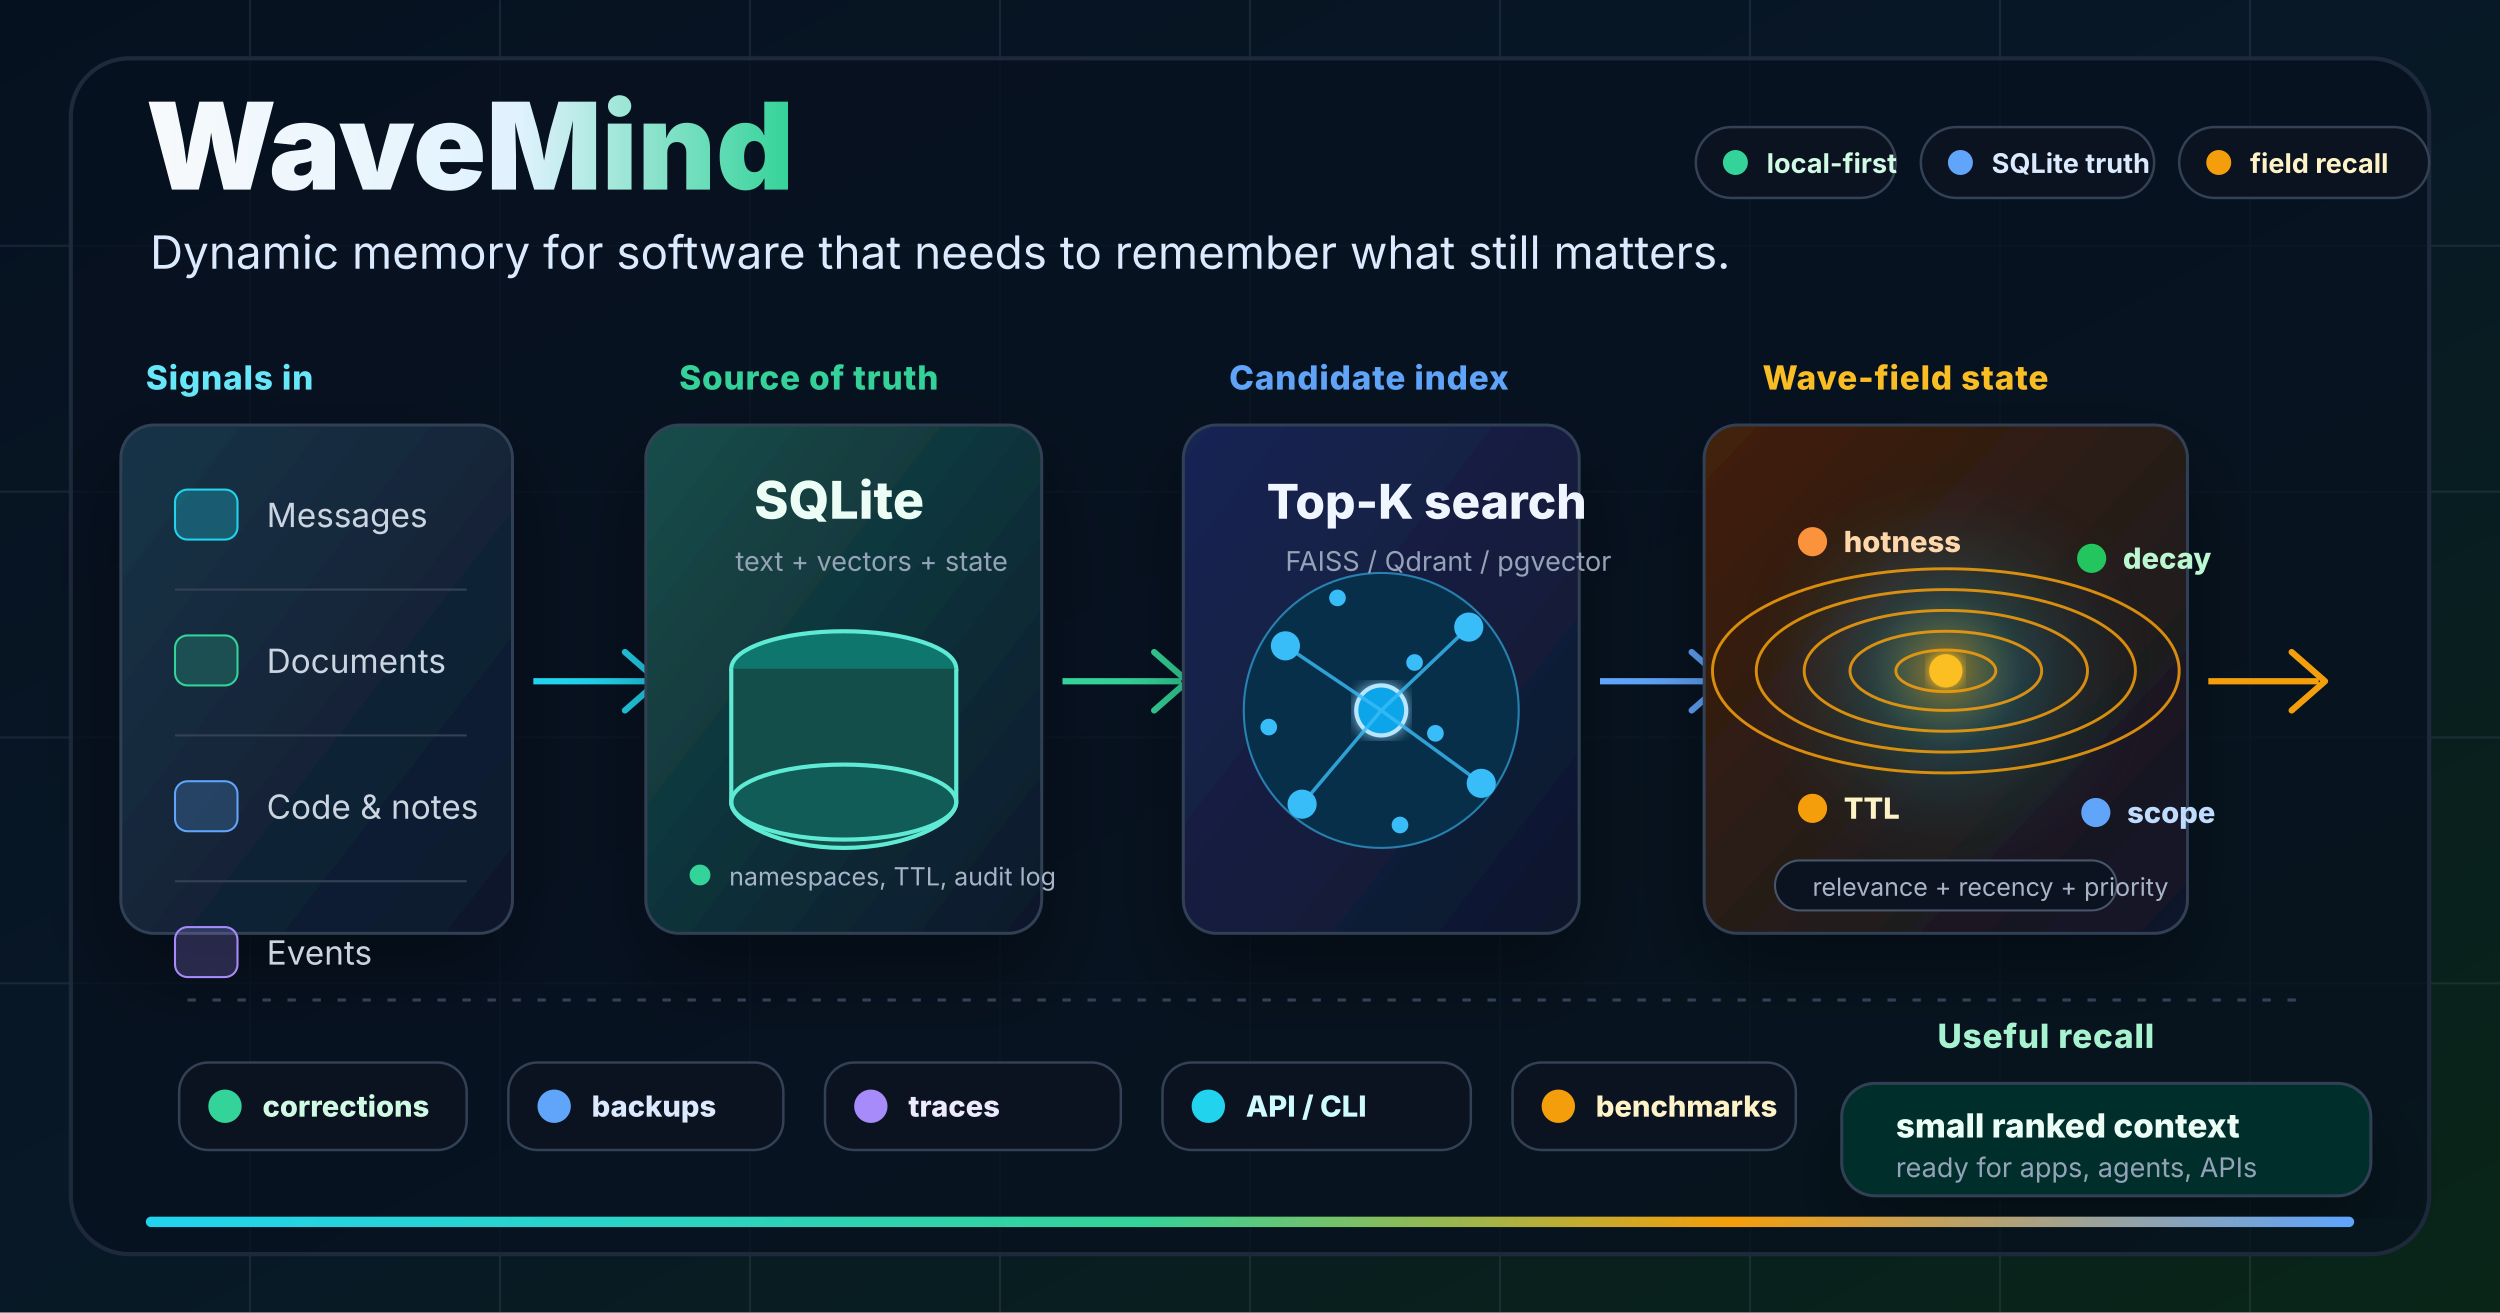
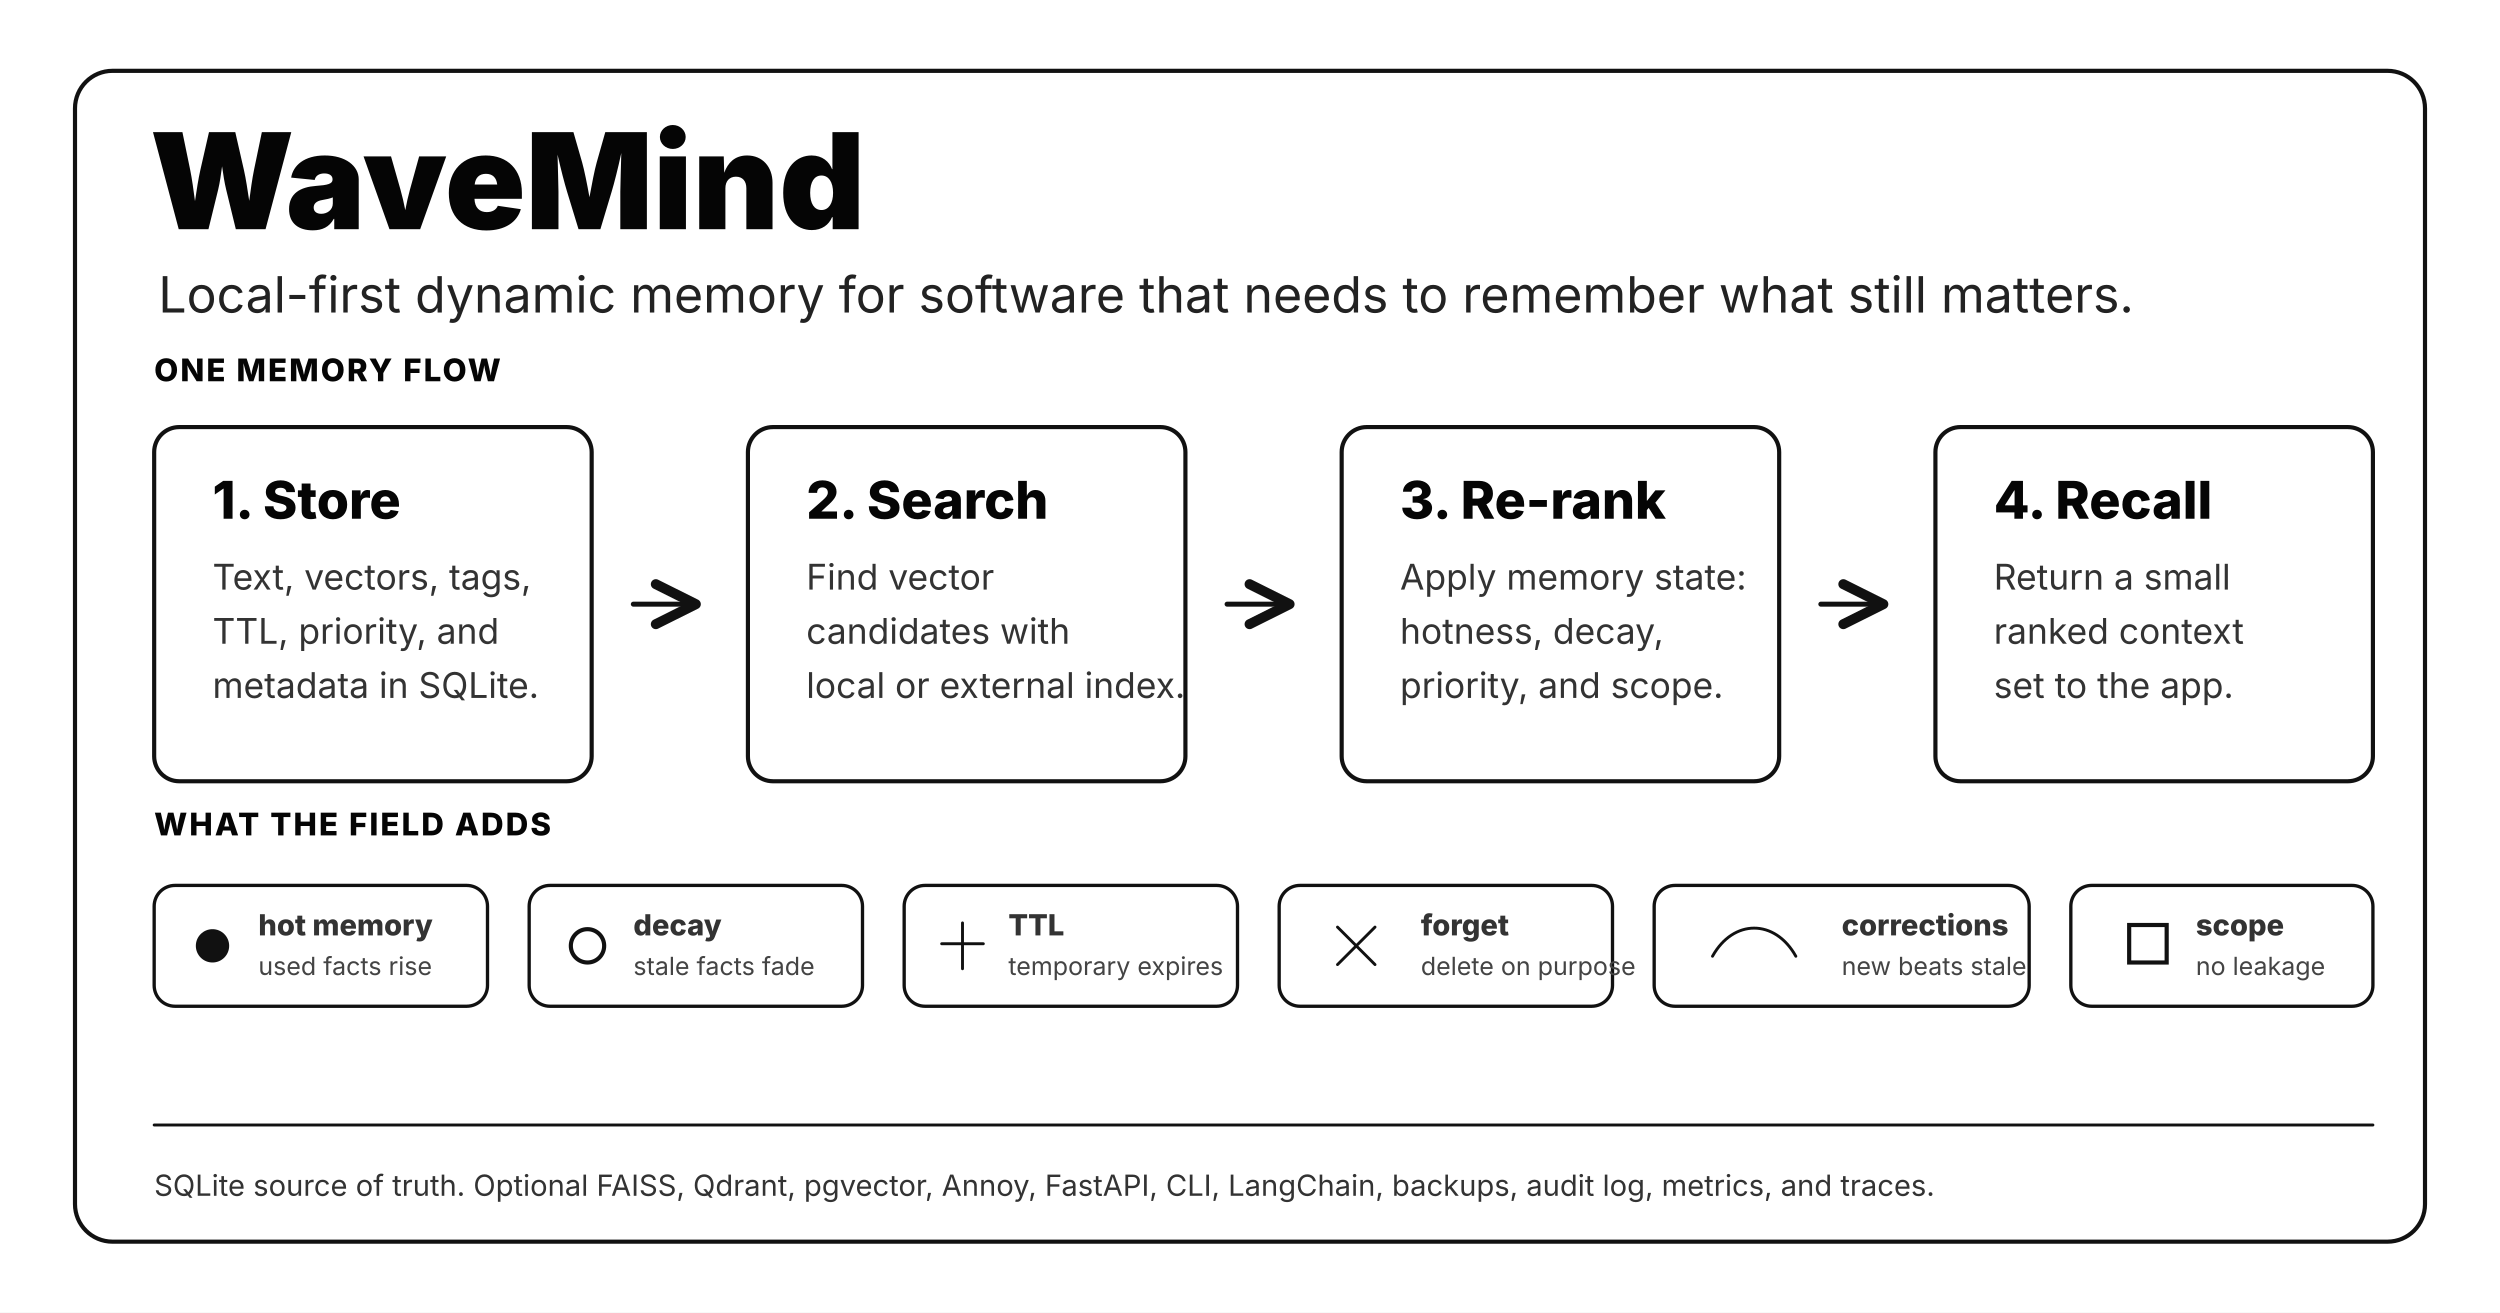
<svg xmlns="http://www.w3.org/2000/svg" width="1200" height="630" viewBox="0 0 1200 630" role="img" aria-labelledby="title desc">
  <defs>
-     <linearGradient id="bg" x1="0" y1="0" x2="1" y2="1">
-       <stop offset="0" stop-color="#06111f" />
-       <stop offset="0.48" stop-color="#081827" />
-       <stop offset="1" stop-color="#092517" />
-     </linearGradient>
-     <linearGradient id="titleGrad" x1="0" y1="0" x2="1" y2="0">
-       <stop offset="0" stop-color="#f8fafc" />
-       <stop offset="0.58" stop-color="#e0f2fe" />
-       <stop offset="1" stop-color="#34d399" />
-     </linearGradient>
-     <linearGradient id="signalGrad" x1="0" y1="0" x2="1" y2="1">
-       <stop offset="0" stop-color="#153448" />
-       <stop offset="1" stop-color="#0f172a" />
-     </linearGradient>
-     <linearGradient id="greenGrad" x1="0" y1="0" x2="1" y2="1">
-       <stop offset="0" stop-color="#134e4a" />
-       <stop offset="1" stop-color="#0f172a" />
-     </linearGradient>
-     <linearGradient id="blueGrad" x1="0" y1="0" x2="1" y2="1">
-       <stop offset="0" stop-color="#172554" />
-       <stop offset="1" stop-color="#0f172a" />
-     </linearGradient>
-     <linearGradient id="amberGrad" x1="0" y1="0" x2="1" y2="1">
-       <stop offset="0" stop-color="#422006" />
-       <stop offset="1" stop-color="#0f172a" />
-     </linearGradient>
-     <linearGradient id="accentLine" x1="0" y1="0" x2="1" y2="0">
-       <stop offset="0" stop-color="#22d3ee" />
-       <stop offset="0.45" stop-color="#34d399" />
-       <stop offset="0.72" stop-color="#f59e0b" />
-       <stop offset="1" stop-color="#60a5fa" />
-     </linearGradient>
-     <radialGradient id="fieldGlow" cx="50%" cy="50%" r="50%">
-       <stop offset="0" stop-color="#fbbf24" stop-opacity="0.55" />
-       <stop offset="0.35" stop-color="#22d3ee" stop-opacity="0.18" />
-       <stop offset="1" stop-color="#0f172a" stop-opacity="0" />
-     </radialGradient>
-     <filter id="softShadow" x="-20%" y="-20%" width="140%" height="140%">
-       <feDropShadow dx="0" dy="18" stdDeviation="20" flood-color="#000000" flood-opacity="0.36" />
-     </filter>
-     <filter id="glow">
-       <feGaussianBlur stdDeviation="3.2" result="blur" />
-       <feMerge>
-         <feMergeNode in="blur" />
-         <feMergeNode in="SourceGraphic" />
-       </feMerge>
-     </filter>
+     <marker id="arrow" markerWidth="12" markerHeight="12" refX="10" refY="6" orient="auto">
+       <path d="M2 2 L10 6 L2 10" fill="none" stroke="#111111" stroke-width="2" stroke-linecap="round" stroke-linejoin="round" />
+     </marker>
    <style>
      .font { font-family: Inter, Segoe UI, Arial, sans-serif; }
-       .label { font-size: 16px; font-weight: 800; letter-spacing: 0.4px; text-transform: uppercase; }
-       .body { font-size: 16px; fill: #cbd5e1; }
-       .small { font-size: 13px; fill: #94a3b8; }
-       .tiny { font-size: 12px; fill: #a7b4c7; }
-       .panel { stroke: #334155; stroke-width: 1.4; filter: url(#softShadow); }
-       .chip { fill: #0b1220; stroke: #334155; stroke-width: 1.2; }
+       .title { font-size: 64px; font-weight: 850; fill: #050505; }
+       .subtitle { font-size: 24px; fill: #222222; }
+       .label { font-size: 15px; font-weight: 800; fill: #050505; letter-spacing: 1px; }
+       .boxTitle { font-size: 25px; font-weight: 800; fill: #050505; }
+       .boxText { font-size: 17px; fill: #333333; }
+       .small { font-size: 14px; fill: #333333; }
+       .tiny { font-size: 12px; fill: #444444; }
+       .box { fill: #ffffff; stroke: #111111; stroke-width: 2; }
+       .chip { fill: #ffffff; stroke: #111111; stroke-width: 1.6; }
+       .line { stroke: #111111; stroke-width: 2.4; fill: none; stroke-linecap: round; stroke-linejoin: round; }
+       .thin { stroke: #111111; stroke-width: 1.4; fill: none; stroke-linecap: round; stroke-linejoin: round; }
    </style>
  </defs>
-   <rect width="1200" height="630" fill="url(#bg)" />
-   <g opacity="0.18">
-     <path d="M0 118 H1200 M0 236 H1200 M0 354 H1200 M0 472 H1200" stroke="#64748b" stroke-width="1" />
-     <path d="M120 0 V630 M240 0 V630 M360 0 V630 M480 0 V630 M600 0 V630 M720 0 V630 M840 0 V630 M960 0 V630 M1080 0 V630" stroke="#64748b" stroke-width="1" />
+   <rect width="1200" height="630" fill="#ffffff" />
+   <rect x="36" y="34" width="1128" height="562" rx="18" fill="#ffffff" stroke="#111111" stroke-width="2" />
+   <g class="font">
+     <text class="title" x="72" y="110">WaveMind</text>
+     <text class="subtitle" x="76" y="150">Local-first dynamic memory for software that needs to remember what still matters.</text>
  </g>
-   <rect x="34" y="28" width="1132" height="574" rx="28" fill="#07111f" fill-opacity="0.78" stroke="#1e293b" stroke-width="2" />
-   <g class="font">
-     <text x="70" y="91" font-size="58" font-weight="900" fill="url(#titleGrad)">WaveMind</text>
-     <text x="72" y="129" font-size="22" fill="#dbeafe">Dynamic memory for software that needs to remember what still matters.</text>
-     <g transform="translate(814 61)">
-       <rect class="chip" x="0" y="0" width="96" height="34" rx="17" />
-       <circle cx="19" cy="17" r="6" fill="#34d399" />
-       <text x="34" y="22" font-size="13" font-weight="700" fill="#d1fae5">local-first</text>
-       <rect class="chip" x="108" y="0" width="112" height="34" rx="17" />
-       <circle cx="127" cy="17" r="6" fill="#60a5fa" />
-       <text x="142" y="22" font-size="13" font-weight="700" fill="#dbeafe">SQLite truth</text>
-       <rect class="chip" x="232" y="0" width="120" height="34" rx="17" />
-       <circle cx="251" cy="17" r="6" fill="#f59e0b" />
-       <text x="266" y="22" font-size="13" font-weight="700" fill="#fef3c7">field recall</text>
-     </g>
+   <g class="font" transform="translate(74 205)">
+     <text class="label" x="0" y="-22">ONE MEMORY FLOW</text>
+     <rect class="box" x="0" y="0" width="210" height="170" rx="12" />
+     <text class="boxTitle" x="28" y="44">1. Store</text>
+     <text class="boxText" x="28" y="78">Text, vectors, tags,</text>
+     <text class="boxText" x="28" y="104">TTL, priority, and</text>
+     <text class="boxText" x="28" y="130">metadata in SQLite.</text>
+     <line class="line" x1="230" y1="85" x2="260" y2="85" marker-end="url(#arrow)" />
+     <rect class="box" x="285" y="0" width="210" height="170" rx="12" />
+     <text class="boxTitle" x="313" y="44">2. Search</text>
+     <text class="boxText" x="313" y="78">Find vector</text>
+     <text class="boxText" x="313" y="104">candidates with</text>
+     <text class="boxText" x="313" y="130">local or external index.</text>
+     <line class="line" x1="515" y1="85" x2="545" y2="85" marker-end="url(#arrow)" />
+     <rect class="box" x="570" y="0" width="210" height="170" rx="12" />
+     <text class="boxTitle" x="598" y="44">3. Re-rank</text>
+     <text class="boxText" x="598" y="78">Apply memory state:</text>
+     <text class="boxText" x="598" y="104">hotness, decay,</text>
+     <text class="boxText" x="598" y="130">priority, and scope.</text>
+     <line class="line" x1="800" y1="85" x2="830" y2="85" marker-end="url(#arrow)" />
+     <rect class="box" x="855" y="0" width="210" height="170" rx="12" />
+     <text class="boxTitle" x="883" y="44">4. Recall</text>
+     <text class="boxText" x="883" y="78">Return a small</text>
+     <text class="boxText" x="883" y="104">ranked context</text>
+     <text class="boxText" x="883" y="130">set to the app.</text>
  </g>
-   <g class="font">
-     <text class="label" x="70" y="187" fill="#67e8f9">Signals in</text>
-     <rect class="panel" x="58" y="204" width="188" height="244" rx="16" fill="url(#signalGrad)" />
-     <g transform="translate(84 235)">
-       <rect x="0" y="0" width="30" height="24" rx="6" fill="#22d3ee" fill-opacity="0.28" stroke="#22d3ee" />
-       <text class="body" x="44" y="18">Messages</text>
-       <path d="M0 48 H140" stroke="#334155" />
-       <rect x="0" y="70" width="30" height="24" rx="6" fill="#34d399" fill-opacity="0.22" stroke="#34d399" />
-       <text class="body" x="44" y="88">Documents</text>
-       <path d="M0 118 H140" stroke="#334155" />
-       <rect x="0" y="140" width="30" height="24" rx="6" fill="#60a5fa" fill-opacity="0.22" stroke="#60a5fa" />
-       <text class="body" x="44" y="158">Code &amp; notes</text>
-       <path d="M0 188 H140" stroke="#334155" />
-       <rect x="0" y="210" width="30" height="24" rx="6" fill="#a78bfa" fill-opacity="0.22" stroke="#a78bfa" />
-       <text class="body" x="44" y="228">Events</text>
-     </g>
+   <g class="font" transform="translate(74 425)">
+     <text class="label" x="0" y="-24">WHAT THE FIELD ADDS</text>
+     <rect class="chip" x="0" y="0" width="160" height="58" rx="10" />
+     <circle cx="28" cy="29" r="8" fill="#111111" />
+     <text class="small" x="50" y="24" font-weight="800">hot memory</text>
+     <text class="tiny" x="50" y="43">used facts rise</text>
+     <rect class="chip" x="180" y="0" width="160" height="58" rx="10" />
+     <circle cx="208" cy="29" r="8" fill="#ffffff" stroke="#111111" stroke-width="2" />
+     <text class="small" x="230" y="24" font-weight="800">decay</text>
+     <text class="tiny" x="230" y="43">stale facts fade</text>
+     <rect class="chip" x="360" y="0" width="160" height="58" rx="10" />
+     <path class="thin" d="M388 18 V40 M378 28 H398" />
+     <text class="small" x="410" y="24" font-weight="800">TTL</text>
+     <text class="tiny" x="410" y="43">temporary expires</text>
+     <rect class="chip" x="540" y="0" width="160" height="58" rx="10" />
+     <path class="thin" d="M568 20 L586 38 M586 20 L568 38" />
+     <text class="small" x="608" y="24" font-weight="800">forget</text>
+     <text class="tiny" x="608" y="43">delete on purpose</text>
+     <rect class="chip" x="720" y="0" width="180" height="58" rx="10" />
+     <path class="thin" d="M748 34 C758 16 778 16 788 34" />
+     <text class="small" x="810" y="24" font-weight="800">corrections</text>
+     <text class="tiny" x="810" y="43">new beats stale</text>
+     <rect class="chip" x="920" y="0" width="145" height="58" rx="10" />
+     <rect x="948" y="19" width="18" height="18" fill="#ffffff" stroke="#111111" stroke-width="2" />
+     <text class="small" x="980" y="24" font-weight="800">scope</text>
+     <text class="tiny" x="980" y="43">no leakage</text>
  </g>
-   <path d="M256 327 H313" stroke="#22d3ee" stroke-width="3" fill="none" />
-   <path d="M300 313 L316 327 L300 341" stroke="#22d3ee" stroke-width="3" stroke-linecap="round" stroke-linejoin="round" fill="none" />
-   <g class="font">
-     <text class="label" x="326" y="187" fill="#34d399">Source of truth</text>
-     <rect class="panel" x="310" y="204" width="190" height="244" rx="16" fill="url(#greenGrad)" />
-     <text x="362" y="249" font-size="25" font-weight="800" fill="#ecfdf5">SQLite</text>
-     <text class="small" x="353" y="274">text + vectors + state</text>
-     <g transform="translate(355 303)">
-       <ellipse cx="50" cy="18" rx="54" ry="18" fill="#0f766e" stroke="#5eead4" stroke-width="2" />
-       <path d="M-4 18 V82 C-4 92 20 104 50 104 C80 104 104 92 104 82 V18" fill="#134e4a" stroke="#5eead4" stroke-width="2" />
-       <ellipse cx="50" cy="82" rx="54" ry="18" fill="#0f766e" fill-opacity="0.35" stroke="#5eead4" stroke-width="2" />
-     </g>
-     <g transform="translate(336 420)">
-       <circle cx="0" cy="0" r="5" fill="#34d399" />
-       <text class="tiny" x="14" y="5">namespaces, TTL, audit log</text>
-     </g>
+   <g class="font" transform="translate(74 540)">
+     <line class="thin" x1="0" y1="0" x2="1065" y2="0" />
+     <text class="small" x="0" y="34">SQLite source of truth. Optional FAISS, Qdrant, pgvector, Annoy, FastAPI, CLI, LangChain, backups, audit log, metrics, and traces.</text>
  </g>
-   <path d="M510 327 H567" stroke="#34d399" stroke-width="3" fill="none" />
-   <path d="M554 313 L570 327 L554 341" stroke="#34d399" stroke-width="3" stroke-linecap="round" stroke-linejoin="round" fill="none" />
-   <g class="font">
-     <text class="label" x="590" y="187" fill="#60a5fa">Candidate index</text>
-     <rect class="panel" x="568" y="204" width="190" height="244" rx="16" fill="url(#blueGrad)" />
-     <text x="608" y="249" font-size="23" font-weight="800" fill="#eff6ff">Top-K search</text>
-     <text class="small" x="617" y="274">FAISS / Qdrant / pgvector</text>
-     <g transform="translate(663 341)">
-       <circle cx="0" cy="0" r="66" fill="#082f49" stroke="#38bdf8" stroke-opacity="0.6" />
-       <circle cx="0" cy="0" r="12" fill="#0ea5e9" stroke="#bae6fd" stroke-width="2" filter="url(#glow)" />
-       <g stroke="#38bdf8" stroke-width="1.7" opacity="0.8">
-         <path d="M0 0 L-46 -31" />
-         <path d="M0 0 L42 -40" />
-         <path d="M0 0 L48 35" />
-         <path d="M0 0 L-38 45" />
-       </g>
-       <g fill="#38bdf8">
-         <circle cx="-46" cy="-31" r="7" />
-         <circle cx="42" cy="-40" r="7" />
-         <circle cx="48" cy="35" r="7" />
-         <circle cx="-38" cy="45" r="7" />
-         <circle cx="-21" cy="-54" r="4" />
-         <circle cx="16" cy="-23" r="4" />
-         <circle cx="26" cy="11" r="4" />
-         <circle cx="-54" cy="8" r="4" />
-         <circle cx="9" cy="55" r="4" />
-       </g>
-     </g>
-   </g>
-   <path d="M768 327 H825" stroke="#60a5fa" stroke-width="3" fill="none" />
-   <path d="M812 313 L828 327 L812 341" stroke="#60a5fa" stroke-width="3" stroke-linecap="round" stroke-linejoin="round" fill="none" />
-   <g class="font">
-     <text class="label" x="846" y="187" fill="#fbbf24">Wave-field state</text>
-     <rect class="panel" x="818" y="204" width="232" height="244" rx="16" fill="url(#amberGrad)" />
-     <circle cx="934" cy="322" r="104" fill="url(#fieldGlow)" />
-     <g fill="none" stroke="#f59e0b" stroke-width="1.4" opacity="0.86">
-       <ellipse cx="934" cy="322" rx="24" ry="10" />
-       <ellipse cx="934" cy="322" rx="46" ry="19" />
-       <ellipse cx="934" cy="322" rx="68" ry="29" />
-       <ellipse cx="934" cy="322" rx="91" ry="39" />
-       <ellipse cx="934" cy="322" rx="112" ry="49" />
-     </g>
-     <circle cx="934" cy="322" r="8" fill="#fbbf24" filter="url(#glow)" />
-     <g>
-       <circle cx="870" cy="260" r="7" fill="#fb923c" />
-       <text x="885" y="265" font-size="14" font-weight="800" fill="#fed7aa">hotness</text>
-       <circle cx="1004" cy="268" r="7" fill="#22c55e" />
-       <text x="1019" y="273" font-size="14" font-weight="800" fill="#bbf7d0">decay</text>
-       <circle cx="870" cy="388" r="7" fill="#f59e0b" />
-       <text x="885" y="393" font-size="14" font-weight="800" fill="#fef3c7">TTL</text>
-       <circle cx="1006" cy="390" r="7" fill="#60a5fa" />
-       <text x="1021" y="395" font-size="14" font-weight="800" fill="#bfdbfe">scope</text>
-     </g>
-     <rect x="852" y="413" width="164" height="24" rx="12" fill="#0b1220" stroke="#475569" />
-     <text class="tiny" x="870" y="430">relevance + recency + priority</text>
-   </g>
-   <path d="M1060 327 H1113" stroke="#f59e0b" stroke-width="3" fill="none" />
-   <path d="M1100 313 L1116 327 L1100 341" stroke="#f59e0b" stroke-width="3" stroke-linecap="round" stroke-linejoin="round" fill="none" />
-   <g class="font">
-     <text class="label" x="930" y="503" fill="#a7f3d0">Useful recall</text>
-     <rect class="panel" x="884" y="520" width="254" height="54" rx="16" fill="#052e2b" stroke="#34d399" />
-     <text x="910" y="546" font-size="16" font-weight="800" fill="#ecfdf5">small ranked context</text>
-     <text class="small" x="910" y="565">ready for apps, agents, APIs</text>
-   </g>
-   <g class="font">
-     <path d="M90 480 H1110" stroke="#334155" stroke-width="1.5" stroke-dasharray="4 8" />
-     <g transform="translate(86 510)">
-       <rect class="chip" width="138" height="42" rx="14" />
-       <circle cx="22" cy="21" r="8" fill="#34d399" />
-       <text x="40" y="26" font-size="14" font-weight="800" fill="#d1fae5">corrections</text>
-     </g>
-     <g transform="translate(244 510)">
-       <rect class="chip" width="132" height="42" rx="14" />
-       <circle cx="22" cy="21" r="8" fill="#60a5fa" />
-       <text x="40" y="26" font-size="14" font-weight="800" fill="#dbeafe">backups</text>
-     </g>
-     <g transform="translate(396 510)">
-       <rect class="chip" width="142" height="42" rx="14" />
-       <circle cx="22" cy="21" r="8" fill="#a78bfa" />
-       <text x="40" y="26" font-size="14" font-weight="800" fill="#ede9fe">traces</text>
-     </g>
-     <g transform="translate(558 510)">
-       <rect class="chip" width="148" height="42" rx="14" />
-       <circle cx="22" cy="21" r="8" fill="#22d3ee" />
-       <text x="40" y="26" font-size="14" font-weight="800" fill="#cffafe">API / CLI</text>
-     </g>
-     <g transform="translate(726 510)">
-       <rect class="chip" width="136" height="42" rx="14" />
-       <circle cx="22" cy="21" r="8" fill="#f59e0b" />
-       <text x="40" y="26" font-size="14" font-weight="800" fill="#fef3c7">benchmarks</text>
-     </g>
-   </g>
-   <rect x="70" y="584" width="1060" height="5" rx="2.5" fill="url(#accentLine)" />
</svg>
